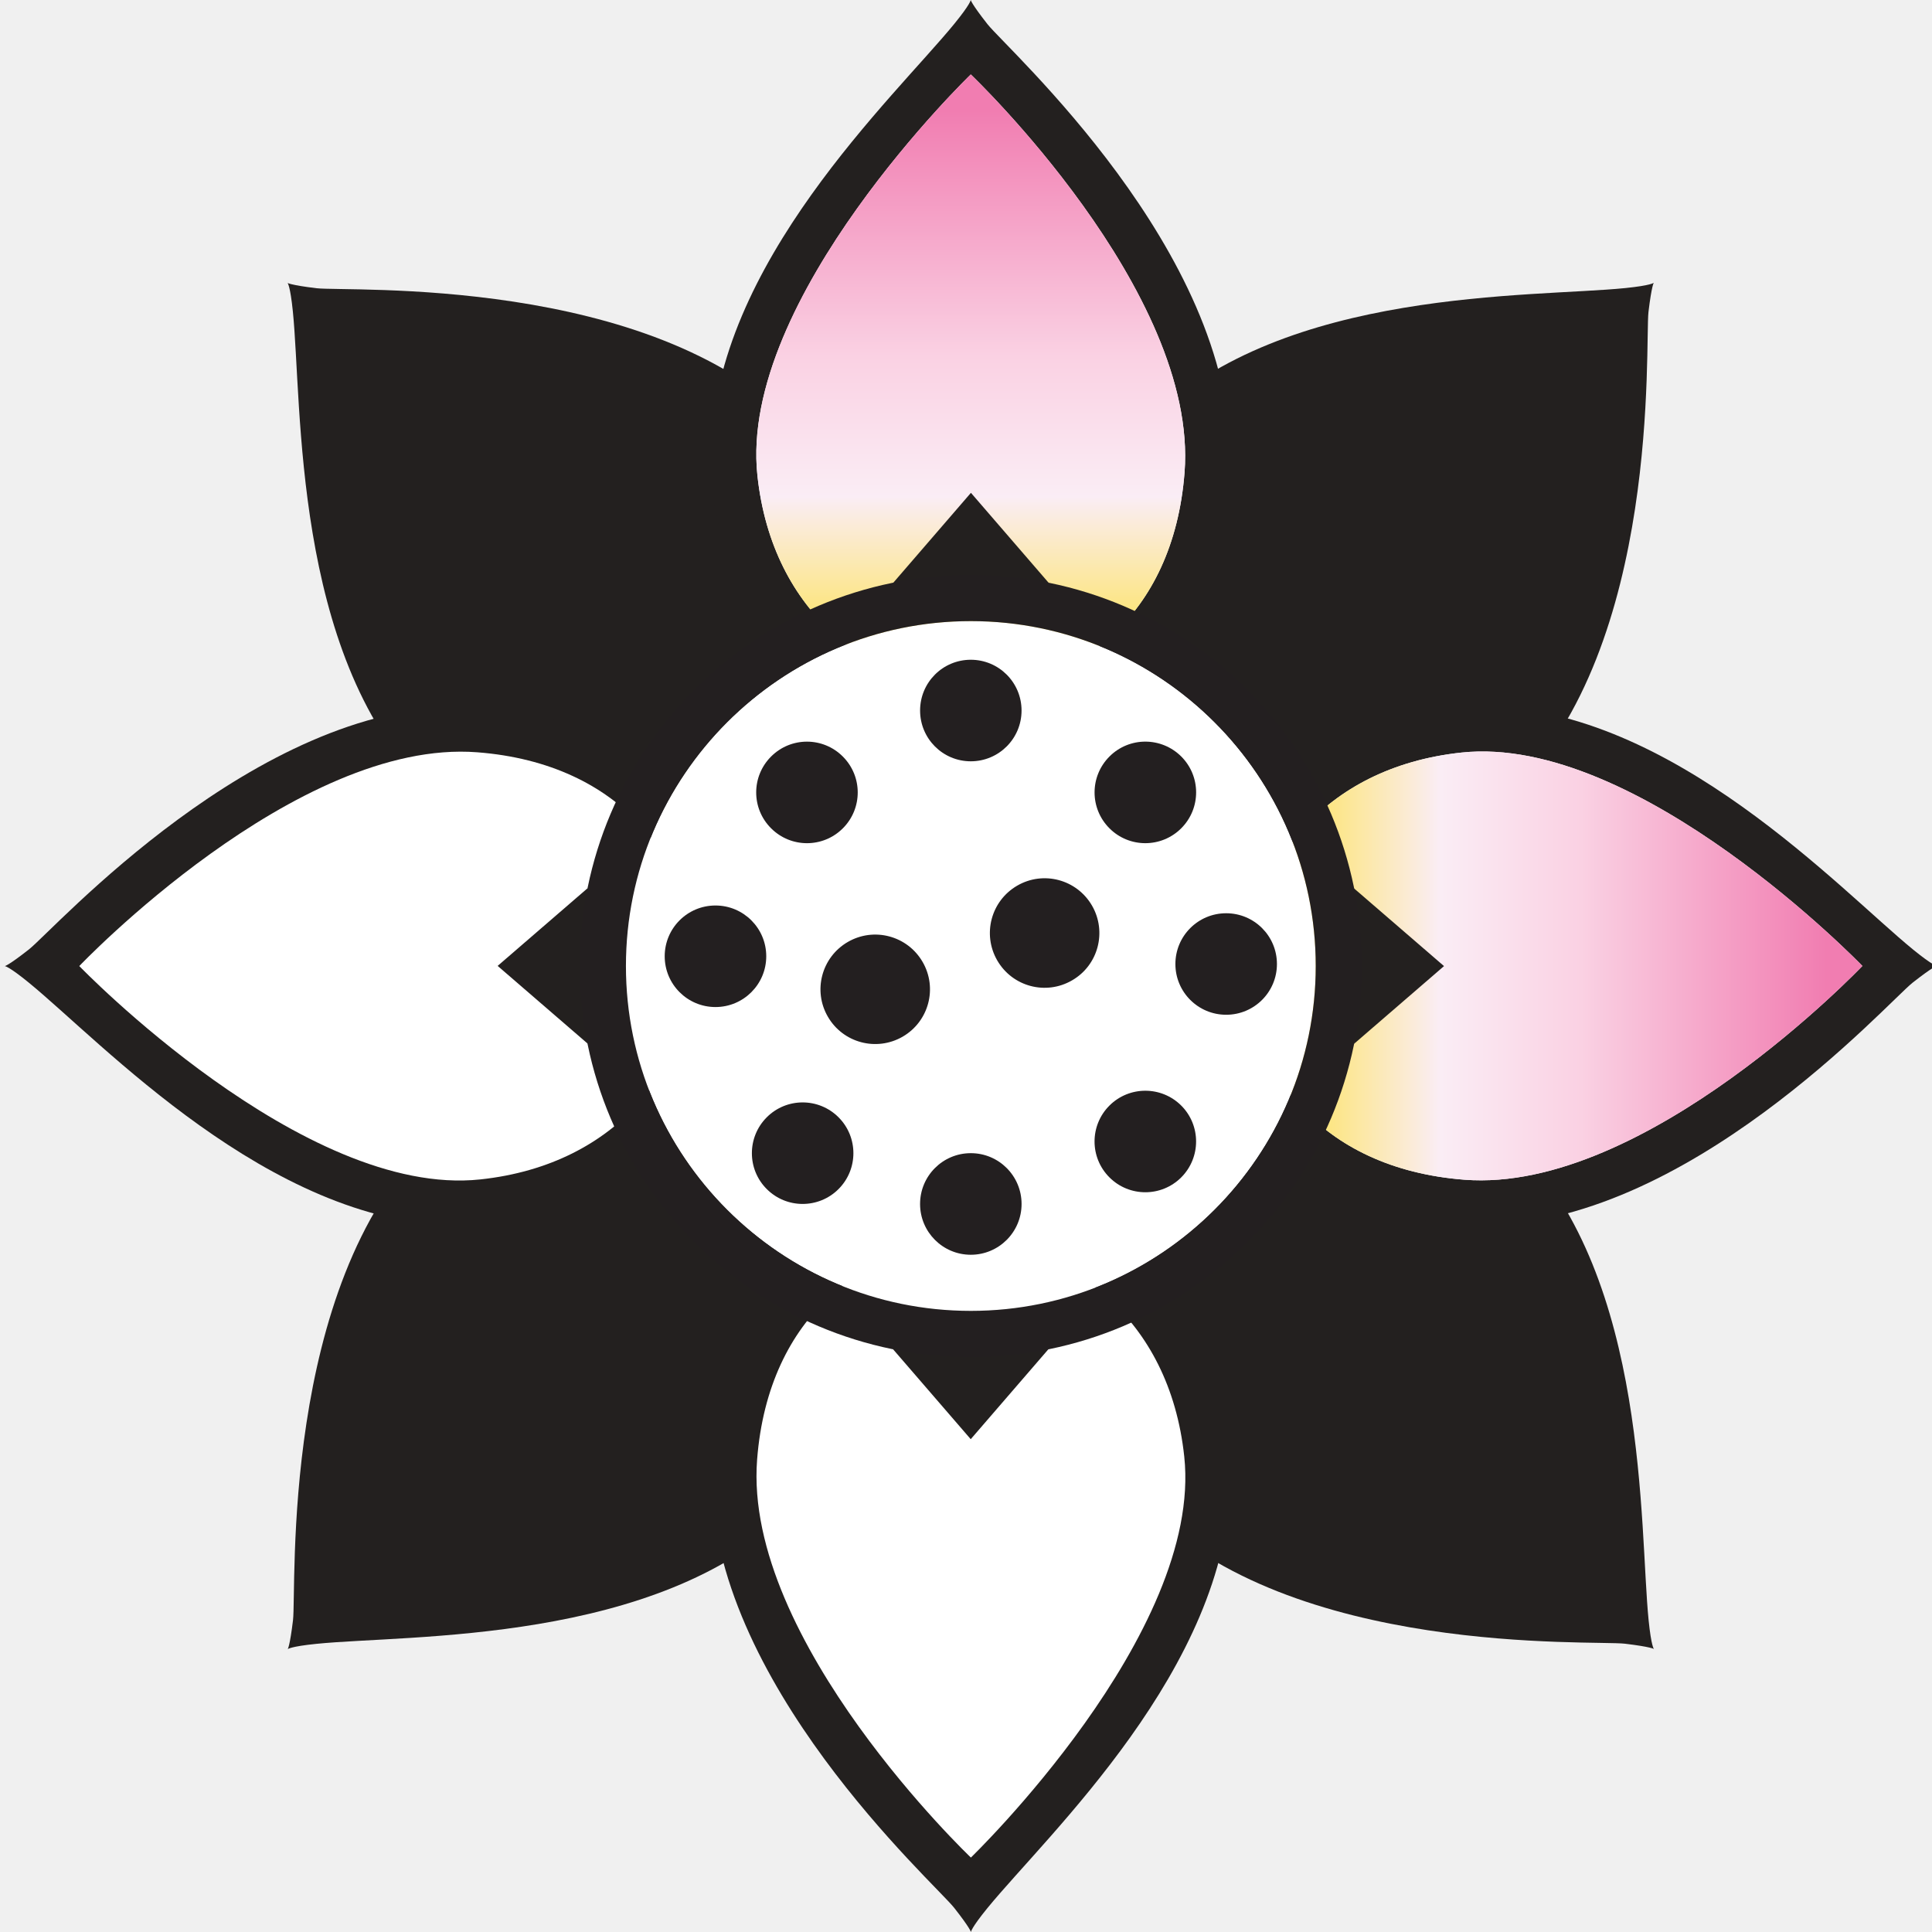
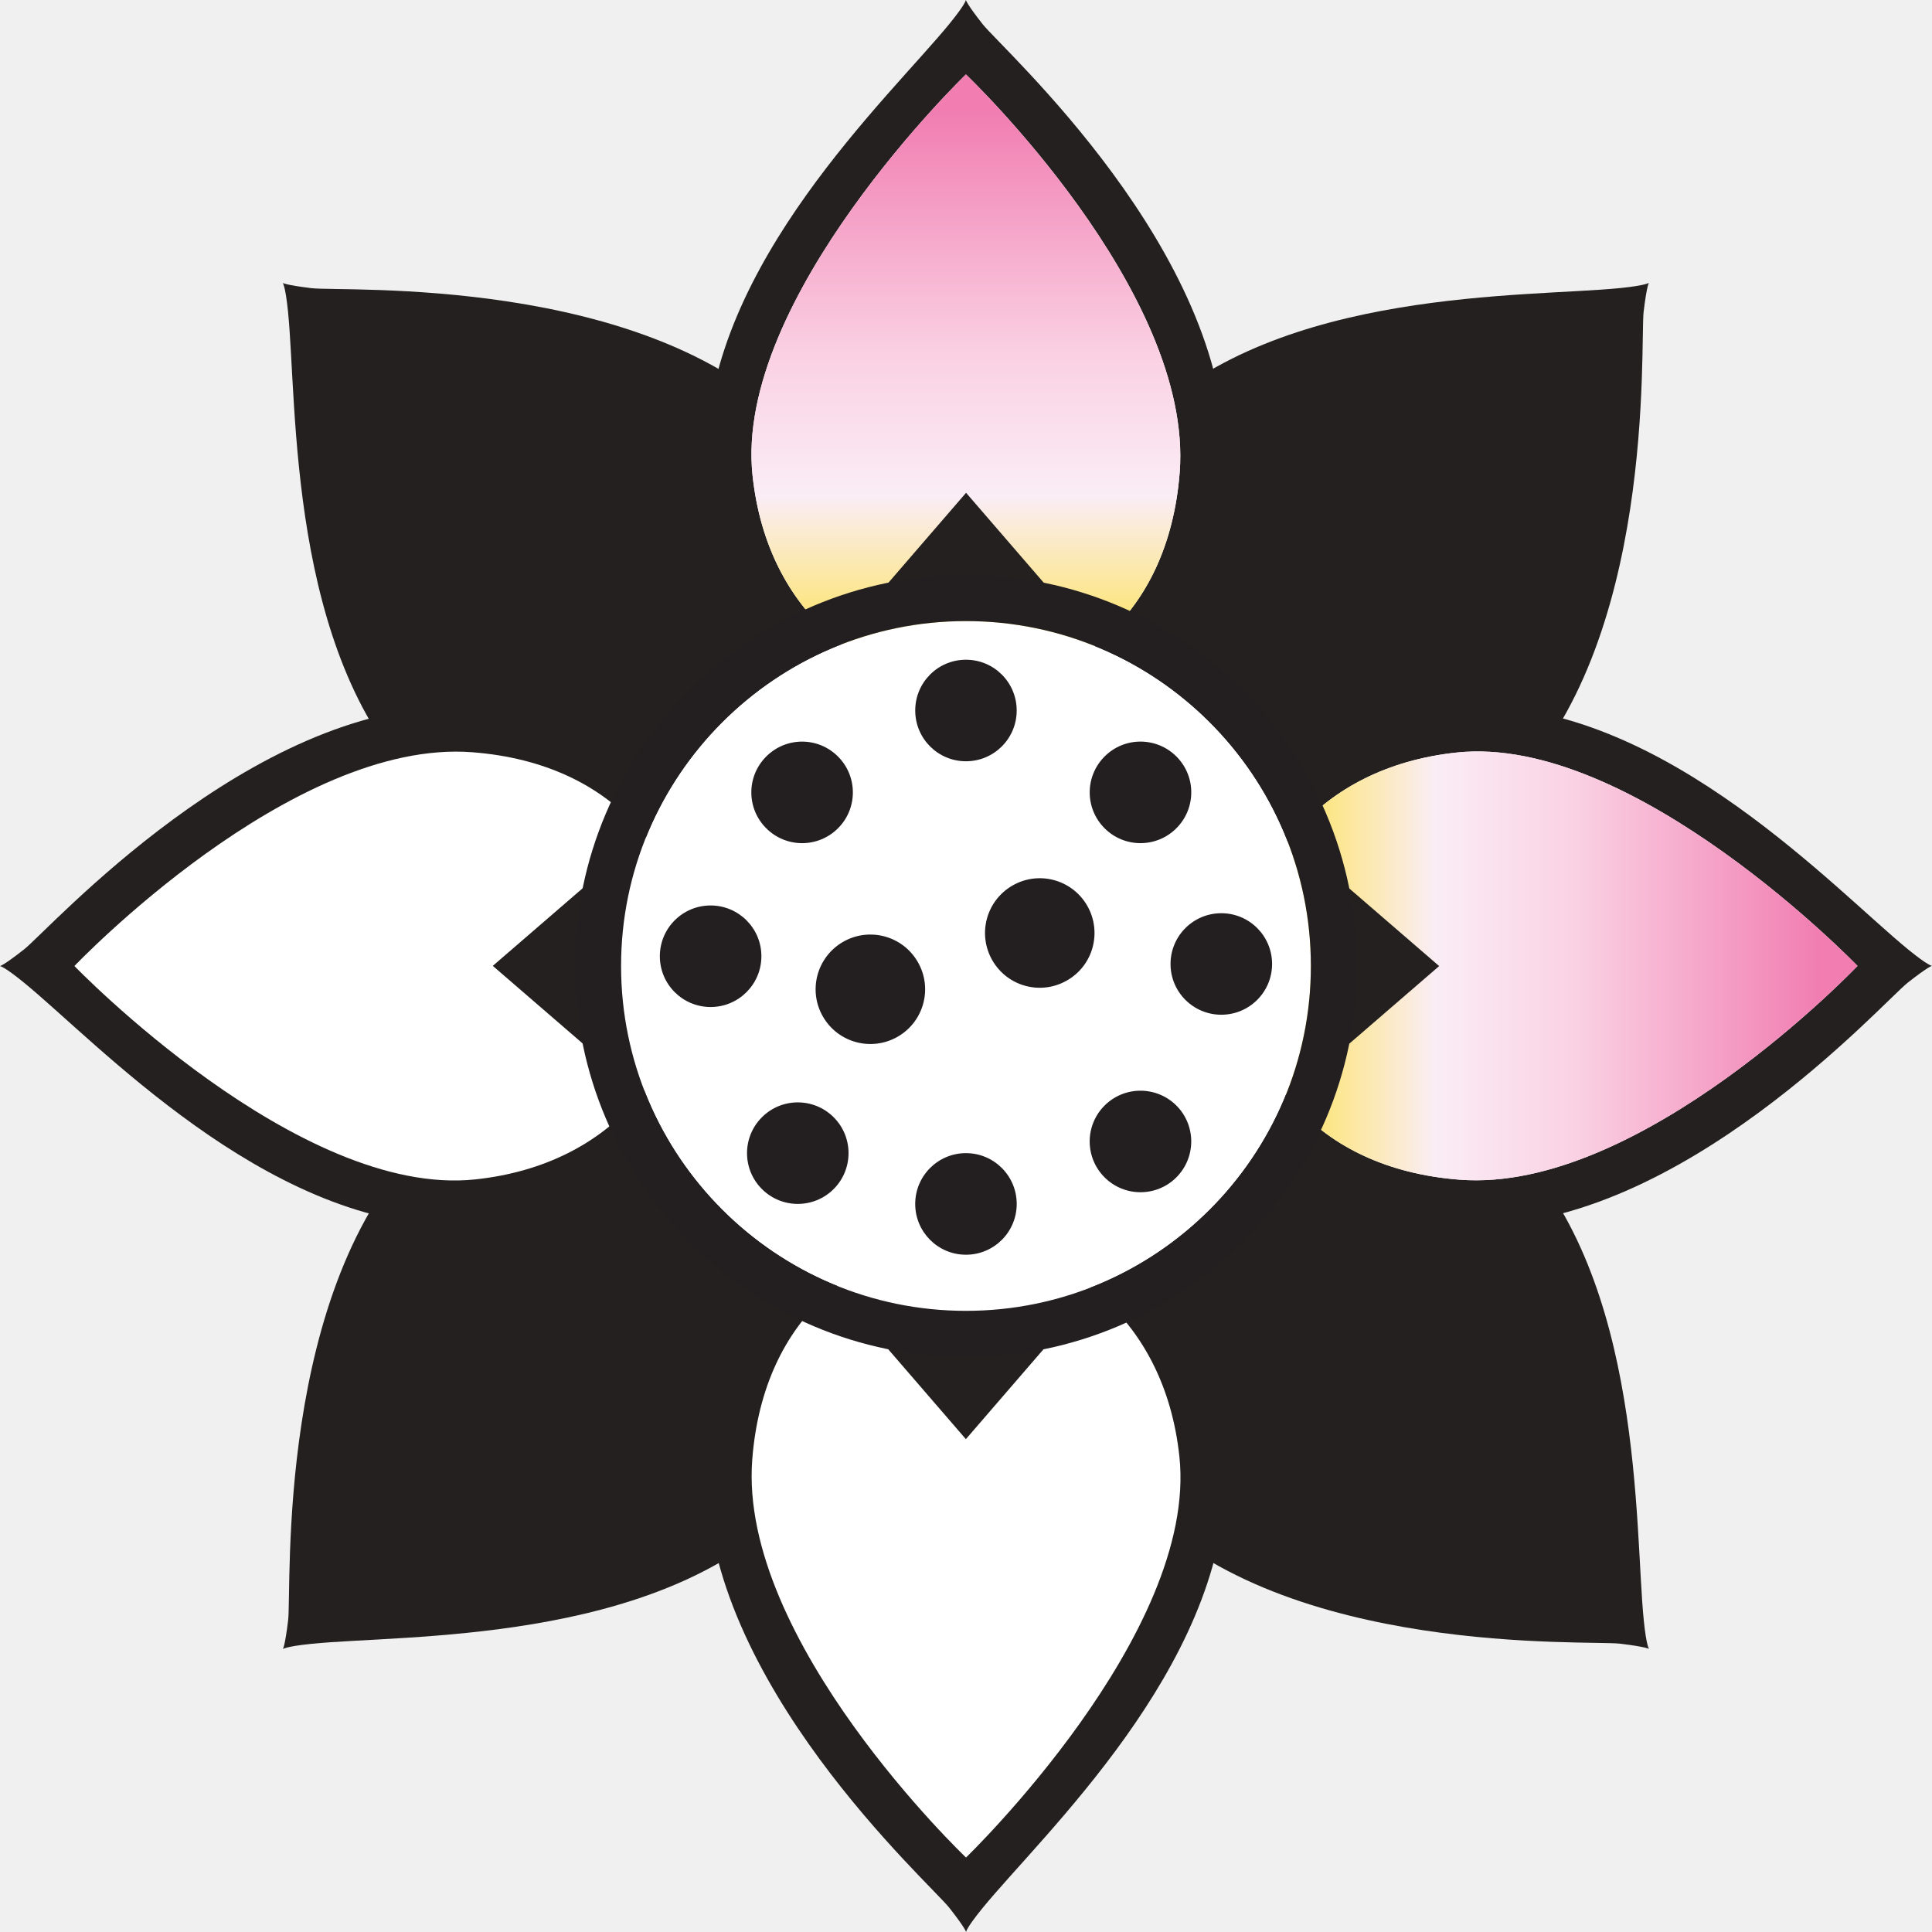
- <svg xmlns="http://www.w3.org/2000/svg" width="100%" height="100%" viewBox="0 0 400 400" version="1.1" xml:space="preserve" style="fill-rule:evenodd;clip-rule:evenodd;stroke-linejoin:round;stroke-miterlimit:2;">
-   <g id="Layer1" transform="matrix(1,0,0,1,1,0)">
-     <g>
-       <g transform="matrix(109.2497,0.031365,0.031365,-109.2497,74.14596,125.2279)">
-         <path d="M-0.143,0.61C-0.143,0.61 -0.138,0.605 -0.133,0.556C-0.115,0.378 -0.133,-0.088 0.114,-0.342C0.59,-0.831 1.304,-0.151 0.82,0.343C0.543,0.625 -0.026,0.593 -0.088,0.6C-0.138,0.606 -0.143,0.61 -0.143,0.61Z" style="fill:rgb(35,32,31);fill-rule:nonzero;" />
+ <svg xmlns="http://www.w3.org/2000/svg" width="400px" height="400px" version="1.1" xml:space="preserve" style="fill-rule:evenodd;clip-rule:evenodd;stroke-linejoin:round;stroke-miterlimit:2;">
+   <g transform="matrix(1,0,0,1,-1.006296,-0.006296)">
+     <g id="Layer1" transform="matrix(1,0,0,1,1,0)">
+       <g>
+         <g transform="matrix(109.2497,0.031365,0.031365,-109.2497,74.14596,125.2279)">
+           <path d="M-0.143,0.61C-0.143,0.61 -0.138,0.605 -0.133,0.556C-0.115,0.378 -0.133,-0.088 0.114,-0.342C0.59,-0.831 1.304,-0.151 0.82,0.343C0.543,0.625 -0.026,0.593 -0.088,0.6C-0.138,0.606 -0.143,0.61 -0.143,0.61Z" style="fill:rgb(35,32,31);fill-rule:nonzero;" />
+         </g>
+         <g transform="matrix(0.031365,-109.2497,-109.2497,-0.031365,125.2183,325.8308)">
+           <path d="M-0.143,0.61C-0.143,0.61 -0.138,0.605 -0.133,0.556C-0.115,0.378 -0.133,-0.088 0.114,-0.342C0.59,-0.831 1.304,-0.151 0.82,0.343C0.543,0.625 -0.026,0.593 -0.088,0.6C-0.138,0.606 -0.143,0.61 -0.143,0.61Z" style="fill:rgb(35,32,31);fill-rule:nonzero;" />
+         </g>
+         <g transform="matrix(-109.2497,-0.031365,-0.031365,109.2497,325.8212,274.7585)">
+           <path d="M-0.143,0.61C-0.143,0.61 -0.138,0.605 -0.133,0.556C-0.115,0.378 -0.133,-0.088 0.114,-0.342C0.59,-0.831 1.304,-0.151 0.82,0.343C0.543,0.625 -0.026,0.593 -0.088,0.6C-0.138,0.606 -0.143,0.61 -0.143,0.61Z" style="fill:rgb(35,32,31);fill-rule:nonzero;" />
+         </g>
+         <g transform="matrix(-0.031365,109.2497,109.2497,0.031365,274.7489,74.15558)">
+           <path d="M-0.143,0.61C-0.143,0.61 -0.138,0.605 -0.133,0.556C-0.115,0.378 -0.133,-0.088 0.114,-0.342C0.59,-0.831 1.304,-0.151 0.82,0.343C0.543,0.625 -0.026,0.593 -0.088,0.6C-0.138,0.606 -0.143,0.61 -0.143,0.61Z" style="fill:rgb(35,32,31);fill-rule:nonzero;" />
+         </g>
      </g>
-       <g transform="matrix(0.031365,-109.2497,-109.2497,-0.031365,125.2183,325.8308)">
-         <path d="M-0.143,0.61C-0.143,0.61 -0.138,0.605 -0.133,0.556C-0.115,0.378 -0.133,-0.088 0.114,-0.342C0.59,-0.831 1.304,-0.151 0.82,0.343C0.543,0.625 -0.026,0.593 -0.088,0.6C-0.138,0.606 -0.143,0.61 -0.143,0.61Z" style="fill:rgb(35,32,31);fill-rule:nonzero;" />
+       <g>
+         <g transform="matrix(77.27336,-77.22901,-77.22901,-77.27336,58.1523,236.1136)">
+           <path d="M-0.143,0.61C-0.143,0.61 -0.138,0.605 -0.133,0.556C-0.115,0.378 -0.133,-0.088 0.114,-0.342C0.59,-0.831 1.304,-0.151 0.82,0.343C0.543,0.625 -0.026,0.593 -0.088,0.6C-0.138,0.606 -0.143,0.61 -0.143,0.61Z" style="fill:rgb(35,32,31);fill-rule:nonzero;" />
+         </g>
+         <g transform="matrix(64.382,-64.34504,-64.34504,-64.382,60.52415,230.0809)">
+           <path d="M-0.117,0.584C-0.117,0.584 -0.13,-0.15 0.185,-0.404C0.682,-0.805 1.299,-0.216 0.867,0.288C0.598,0.602 -0.117,0.584 -0.117,0.584Z" style="fill:white;fill-rule:nonzero;" />
+         </g>
+         <g transform="matrix(-0.008856,30.84769,30.84769,0.008856,111.9391,183.4171)">
+           <path d="M0.537,-0.321L0.015,0.283L1.06,0.285L0.537,-0.321Z" style="fill:rgb(35,32,31);fill-rule:nonzero;" />
+         </g>
      </g>
-       <g transform="matrix(-109.2497,-0.031365,-0.031365,109.2497,325.8212,274.7585)">
-         <path d="M-0.143,0.61C-0.143,0.61 -0.138,0.605 -0.133,0.556C-0.115,0.378 -0.133,-0.088 0.114,-0.342C0.59,-0.831 1.304,-0.151 0.82,0.343C0.543,0.625 -0.026,0.593 -0.088,0.6C-0.138,0.606 -0.143,0.61 -0.143,0.61Z" style="fill:rgb(35,32,31);fill-rule:nonzero;" />
+       <g>
+         <g transform="matrix(-77.22901,-77.27336,-77.27336,77.22901,236.1136,341.8477)">
+           <path d="M-0.143,0.61C-0.143,0.61 -0.138,0.605 -0.133,0.556C-0.115,0.378 -0.133,-0.088 0.114,-0.342C0.59,-0.831 1.304,-0.151 0.82,0.343C0.543,0.625 -0.026,0.593 -0.088,0.6C-0.138,0.606 -0.143,0.61 -0.143,0.61Z" style="fill:rgb(35,32,31);fill-rule:nonzero;" />
+         </g>
+         <g transform="matrix(-64.34504,-64.382,-64.382,64.34504,230.0809,339.4759)">
+           <path d="M-0.117,0.584C-0.117,0.584 -0.13,-0.15 0.185,-0.404C0.682,-0.805 1.299,-0.216 0.867,0.288C0.598,0.602 -0.117,0.584 -0.117,0.584Z" style="fill:white;fill-rule:nonzero;" />
+         </g>
+         <g transform="matrix(30.84769,0.008856,0.008856,-30.84769,183.4171,288.0609)">
+           <path d="M0.537,-0.321L0.015,0.283L1.06,0.285L0.537,-0.321Z" style="fill:rgb(35,32,31);fill-rule:nonzero;" />
+         </g>
      </g>
-       <g transform="matrix(-0.031365,109.2497,109.2497,0.031365,274.7489,74.15558)">
-         <path d="M-0.143,0.61C-0.143,0.61 -0.138,0.605 -0.133,0.556C-0.115,0.378 -0.133,-0.088 0.114,-0.342C0.59,-0.831 1.304,-0.151 0.82,0.343C0.543,0.625 -0.026,0.593 -0.088,0.6C-0.138,0.606 -0.143,0.61 -0.143,0.61Z" style="fill:rgb(35,32,31);fill-rule:nonzero;" />
+       <g>
+         <g transform="matrix(-77.27336,77.22901,77.22901,77.27336,341.8477,163.8864)">
+           <path d="M-0.143,0.61C-0.143,0.61 -0.138,0.605 -0.133,0.556C-0.115,0.378 -0.133,-0.088 0.114,-0.342C0.59,-0.831 1.304,-0.151 0.82,0.343C0.543,0.625 -0.026,0.593 -0.088,0.6C-0.138,0.606 -0.143,0.61 -0.143,0.61Z" style="fill:rgb(35,32,31);fill-rule:nonzero;" />
+         </g>
+         <g transform="matrix(-64.382,64.34504,64.34504,64.382,339.4759,169.9191)">
+           <path d="M-0.117,0.584C-0.117,0.584 -0.13,-0.15 0.185,-0.404C0.682,-0.805 1.299,-0.216 0.867,0.288C0.598,0.602 -0.117,0.584 -0.117,0.584Z" style="fill:white;fill-rule:nonzero;" />
+         </g>
+         <g transform="matrix(-64.382,64.34504,64.34504,64.382,339.4759,169.9191)">
+           <path d="M-0.117,0.584C-0.117,0.584 -0.13,-0.15 0.185,-0.404C0.682,-0.805 1.299,-0.216 0.867,0.288C0.598,0.602 -0.117,0.584 -0.117,0.584Z" style="fill:url(#_Linear1);fill-rule:nonzero;" />
+         </g>
+         <g transform="matrix(0.008856,-30.84769,-30.84769,-0.008856,288.0609,216.5829)">
+           <path d="M0.537,-0.321L0.015,0.283L1.06,0.285L0.537,-0.321Z" style="fill:rgb(35,32,31);fill-rule:nonzero;" />
+         </g>
      </g>
-     </g>
-     <g>
-       <g transform="matrix(77.27336,-77.22901,-77.22901,-77.27336,58.1523,236.1136)">
-         <path d="M-0.143,0.61C-0.143,0.61 -0.138,0.605 -0.133,0.556C-0.115,0.378 -0.133,-0.088 0.114,-0.342C0.59,-0.831 1.304,-0.151 0.82,0.343C0.543,0.625 -0.026,0.593 -0.088,0.6C-0.138,0.606 -0.143,0.61 -0.143,0.61Z" style="fill:rgb(35,32,31);fill-rule:nonzero;" />
+       <g>
+         <g transform="matrix(77.22901,77.27336,77.27336,-77.22901,163.8864,58.1523)">
+           <path d="M-0.143,0.61C-0.143,0.61 -0.138,0.605 -0.133,0.556C-0.115,0.378 -0.133,-0.088 0.114,-0.342C0.59,-0.831 1.304,-0.151 0.82,0.343C0.543,0.625 -0.026,0.593 -0.088,0.6C-0.138,0.606 -0.143,0.61 -0.143,0.61Z" style="fill:rgb(35,32,31);fill-rule:nonzero;" />
+         </g>
+         <g transform="matrix(64.34504,64.382,64.382,-64.34504,169.9191,60.52415)">
+           <path d="M-0.117,0.584C-0.117,0.584 -0.13,-0.15 0.185,-0.404C0.682,-0.805 1.299,-0.216 0.867,0.288C0.598,0.602 -0.117,0.584 -0.117,0.584Z" style="fill:white;fill-rule:nonzero;" />
+         </g>
+         <g transform="matrix(64.34504,64.382,64.382,-64.34504,169.9191,60.52415)">
+           <path d="M-0.117,0.584C-0.117,0.584 -0.13,-0.15 0.185,-0.404C0.682,-0.805 1.299,-0.216 0.867,0.288C0.598,0.602 -0.117,0.584 -0.117,0.584Z" style="fill:url(#_Linear2);fill-rule:nonzero;" />
+         </g>
+         <g transform="matrix(-30.84769,-0.008856,-0.008856,30.84769,216.5829,111.9391)">
+           <path d="M0.537,-0.321L0.015,0.283L1.06,0.285L0.537,-0.321Z" style="fill:rgb(35,32,31);fill-rule:nonzero;" />
+         </g>
      </g>
-       <g transform="matrix(64.382,-64.34504,-64.34504,-64.382,60.52415,230.0809)">
-         <path d="M-0.117,0.584C-0.117,0.584 -0.13,-0.15 0.185,-0.404C0.682,-0.805 1.299,-0.216 0.867,0.288C0.598,0.602 -0.117,0.584 -0.117,0.584Z" style="fill:white;fill-rule:nonzero;" />
-       </g>
-       <g transform="matrix(-0.008856,30.84769,30.84769,0.008856,111.9391,183.4171)">
-         <path d="M0.537,-0.321L0.015,0.283L1.06,0.285L0.537,-0.321Z" style="fill:rgb(35,32,31);fill-rule:nonzero;" />
-       </g>
-     </g>
-     <g>
-       <g transform="matrix(-77.22901,-77.27336,-77.27336,77.22901,236.1136,341.8477)">
-         <path d="M-0.143,0.61C-0.143,0.61 -0.138,0.605 -0.133,0.556C-0.115,0.378 -0.133,-0.088 0.114,-0.342C0.59,-0.831 1.304,-0.151 0.82,0.343C0.543,0.625 -0.026,0.593 -0.088,0.6C-0.138,0.606 -0.143,0.61 -0.143,0.61Z" style="fill:rgb(35,32,31);fill-rule:nonzero;" />
-       </g>
-       <g transform="matrix(-64.34504,-64.382,-64.382,64.34504,230.0809,339.4759)">
-         <path d="M-0.117,0.584C-0.117,0.584 -0.13,-0.15 0.185,-0.404C0.682,-0.805 1.299,-0.216 0.867,0.288C0.598,0.602 -0.117,0.584 -0.117,0.584Z" style="fill:white;fill-rule:nonzero;" />
-       </g>
-       <g transform="matrix(30.84769,0.008856,0.008856,-30.84769,183.4171,288.0609)">
-         <path d="M0.537,-0.321L0.015,0.283L1.06,0.285L0.537,-0.321Z" style="fill:rgb(35,32,31);fill-rule:nonzero;" />
-       </g>
-     </g>
-     <g>
-       <g transform="matrix(-77.27336,77.22901,77.22901,77.27336,341.8477,163.8864)">
-         <path d="M-0.143,0.61C-0.143,0.61 -0.138,0.605 -0.133,0.556C-0.115,0.378 -0.133,-0.088 0.114,-0.342C0.59,-0.831 1.304,-0.151 0.82,0.343C0.543,0.625 -0.026,0.593 -0.088,0.6C-0.138,0.606 -0.143,0.61 -0.143,0.61Z" style="fill:rgb(35,32,31);fill-rule:nonzero;" />
-       </g>
-       <g transform="matrix(-64.382,64.34504,64.34504,64.382,339.4759,169.9191)">
-         <path d="M-0.117,0.584C-0.117,0.584 -0.13,-0.15 0.185,-0.404C0.682,-0.805 1.299,-0.216 0.867,0.288C0.598,0.602 -0.117,0.584 -0.117,0.584Z" style="fill:white;fill-rule:nonzero;" />
-       </g>
-       <g transform="matrix(-64.382,64.34504,64.34504,64.382,339.4759,169.9191)">
-         <path d="M-0.117,0.584C-0.117,0.584 -0.13,-0.15 0.185,-0.404C0.682,-0.805 1.299,-0.216 0.867,0.288C0.598,0.602 -0.117,0.584 -0.117,0.584Z" style="fill:url(#_Linear1);fill-rule:nonzero;" />
-       </g>
-       <g transform="matrix(0.008856,-30.84769,-30.84769,-0.008856,288.0609,216.5829)">
-         <path d="M0.537,-0.321L0.015,0.283L1.06,0.285L0.537,-0.321Z" style="fill:rgb(35,32,31);fill-rule:nonzero;" />
-       </g>
-     </g>
-     <g>
-       <g transform="matrix(77.22901,77.27336,77.27336,-77.22901,163.8864,58.1523)">
-         <path d="M-0.143,0.61C-0.143,0.61 -0.138,0.605 -0.133,0.556C-0.115,0.378 -0.133,-0.088 0.114,-0.342C0.59,-0.831 1.304,-0.151 0.82,0.343C0.543,0.625 -0.026,0.593 -0.088,0.6C-0.138,0.606 -0.143,0.61 -0.143,0.61Z" style="fill:rgb(35,32,31);fill-rule:nonzero;" />
-       </g>
-       <g transform="matrix(64.34504,64.382,64.382,-64.34504,169.9191,60.52415)">
-         <path d="M-0.117,0.584C-0.117,0.584 -0.13,-0.15 0.185,-0.404C0.682,-0.805 1.299,-0.216 0.867,0.288C0.598,0.602 -0.117,0.584 -0.117,0.584Z" style="fill:white;fill-rule:nonzero;" />
-       </g>
-       <g transform="matrix(64.34504,64.382,64.382,-64.34504,169.9191,60.52415)">
-         <path d="M-0.117,0.584C-0.117,0.584 -0.13,-0.15 0.185,-0.404C0.682,-0.805 1.299,-0.216 0.867,0.288C0.598,0.602 -0.117,0.584 -0.117,0.584Z" style="fill:url(#_Linear2);fill-rule:nonzero;" />
-       </g>
-       <g transform="matrix(-30.84769,-0.008856,-0.008856,30.84769,216.5829,111.9391)">
-         <path d="M0.537,-0.321L0.015,0.283L1.06,0.285L0.537,-0.321Z" style="fill:rgb(35,32,31);fill-rule:nonzero;" />
-       </g>
-     </g>
-     <g>
-       <g transform="matrix(-8.342978,0,0,8.342978,200,271.4075)">
-         <path d="M0,-17.118C4.719,-17.118 8.559,-13.278 8.559,-8.558C8.559,-3.84 4.719,0 0,0C-4.719,0 -8.559,-3.84 -8.559,-8.558C-8.559,-13.278 -4.719,-17.118 0,-17.118" style="fill:white;fill-rule:nonzero;" />
-       </g>
-       <g transform="matrix(8.342978,0,0,8.342978,200,280.9644)">
-         <path d="M0,-19.409C-5.351,-19.409 -9.705,-15.055 -9.705,-9.704C-9.705,-4.354 -5.351,0 0,0C5.351,0 9.705,-4.354 9.705,-9.704C9.705,-15.055 5.351,-19.409 0,-19.409M0,-1.146C-4.719,-1.146 -8.559,-4.985 -8.559,-9.704C-8.559,-14.424 -4.719,-18.263 0,-18.263C4.719,-18.263 8.559,-14.424 8.559,-9.704C8.559,-4.985 4.719,-1.146 0,-1.146" style="fill:rgb(35,31,32);fill-rule:nonzero;" />
-       </g>
-       <g transform="matrix(0,-8.342978,-8.342978,0,199.9983,136.6034)">
-         <path d="M-1.259,-1.259C-1.955,-1.259 -2.519,-0.696 -2.519,0.001C-2.519,0.697 -1.955,1.259 -1.259,1.259C-0.563,1.259 0.001,0.697 0.001,0.001C0.001,-0.696 -0.563,-1.259 -1.259,-1.259" style="fill:rgb(35,31,32);fill-rule:nonzero;" />
-       </g>
-       <g transform="matrix(0,-8.342978,-8.342978,0,200.0025,238.7598)">
-         <path d="M-1.26,-1.259C-0.564,-1.259 0.001,-0.696 0.001,0.001C0.001,0.697 -0.564,1.26 -1.26,1.26C-1.955,1.26 -2.52,0.697 -2.52,0.001C-2.52,-0.696 -1.955,-1.259 -1.26,-1.259" style="fill:rgb(35,31,32);fill-rule:nonzero;" />
-       </g>
-       <g transform="matrix(-8.342978,0,0,8.342978,147.1314,208.4982)">
-         <path d="M0,-2.52C-0.695,-2.52 -1.26,-1.957 -1.26,-1.26C-1.26,-0.564 -0.695,0 0,0C0.696,0 1.26,-0.564 1.26,-1.26C1.26,-1.957 0.696,-2.52 0,-2.52" style="fill:rgb(35,31,32);fill-rule:nonzero;" />
-       </g>
-       <g transform="matrix(-8.342978,0,0,8.342978,252.8644,210.095)">
-         <path d="M0,-2.519C0.696,-2.519 1.26,-1.956 1.26,-1.259C1.26,-0.563 0.696,0 0,0C-0.696,0 -1.26,-0.563 -1.26,-1.259C-1.26,-1.956 -0.696,-2.519 0,-2.519" style="fill:rgb(35,31,32);fill-rule:nonzero;" />
-       </g>
-       <g transform="matrix(-5.899376,-5.899376,-5.899376,5.899376,155.564,164.0551)">
-         <path d="M-0.892,-2.149C-1.588,-2.149 -2.151,-1.586 -2.151,-0.89C-2.151,-0.194 -1.588,0.369 -0.892,0.369C-0.195,0.37 0.368,-0.193 0.368,-0.891C0.368,-1.587 -0.195,-2.15 -0.892,-2.149" style="fill:rgb(35,31,32);fill-rule:nonzero;" />
-       </g>
-       <g transform="matrix(-5.899376,-5.899376,-5.899376,5.899376,225.6111,236.3366)">
-         <path d="M-0.891,-2.152C-0.196,-2.151 0.368,-1.588 0.369,-0.892C0.369,-0.196 -0.194,0.368 -0.891,0.368C-1.587,0.368 -2.151,-0.196 -2.151,-0.892C-2.15,-1.588 -1.586,-2.152 -0.891,-2.152" style="fill:rgb(35,31,32);fill-rule:nonzero;" />
-       </g>
-       <g transform="matrix(-5.899376,5.899376,5.899376,5.899376,175.6874,238.7531)">
-         <path d="M0.891,-2.15C0.195,-2.151 -0.369,-1.586 -0.369,-0.891C-0.369,-0.195 0.195,0.369 0.891,0.369C1.586,0.369 2.151,-0.195 2.15,-0.891C2.151,-1.586 1.586,-2.15 0.891,-2.15" style="fill:rgb(35,31,32);fill-rule:nonzero;" />
-       </g>
-       <g transform="matrix(-7.216936,4.185823,4.185823,7.216936,190.0413,210.457)">
-         <path d="M0.681,-2.533C-0.069,-2.533 -0.677,-1.926 -0.677,-1.174C-0.677,-0.424 -0.07,0.183 0.681,0.183C1.432,0.182 2.04,-0.426 2.039,-1.176C2.04,-1.926 1.431,-2.533 0.681,-2.533" style="fill:rgb(35,31,32);fill-rule:nonzero;" />
-       </g>
-       <g transform="matrix(-5.89772,5.901032,5.901032,5.89772,246.6423,164.0517)">
-         <path d="M0.891,-2.15C1.587,-2.15 2.151,-1.587 2.151,-0.891C2.152,-0.195 1.588,0.369 0.891,0.369C0.195,0.369 -0.369,-0.194 -0.369,-0.89C-0.368,-1.586 0.194,-2.151 0.891,-2.15" style="fill:rgb(35,31,32);fill-rule:nonzero;" />
-       </g>
-       <g transform="matrix(-7.216936,4.185823,4.185823,7.216936,225.1181,198.8055)">
-         <path d="M0.681,-2.534C1.432,-2.534 2.039,-1.927 2.04,-1.176C2.04,-0.424 1.433,0.183 0.681,0.182C-0.068,0.184 -0.676,-0.424 -0.677,-1.175C-0.677,-1.927 -0.069,-2.535 0.681,-2.534" style="fill:rgb(35,31,32);fill-rule:nonzero;" />
+       <g>
+         <g transform="matrix(-8.342978,0,0,8.342978,200,271.4075)">
+           <path d="M0,-17.118C4.719,-17.118 8.559,-13.278 8.559,-8.558C8.559,-3.84 4.719,0 0,0C-4.719,0 -8.559,-3.84 -8.559,-8.558C-8.559,-13.278 -4.719,-17.118 0,-17.118" style="fill:white;fill-rule:nonzero;" />
+         </g>
+         <g transform="matrix(8.342978,0,0,8.342978,200,280.9644)">
+           <path d="M0,-19.409C-5.351,-19.409 -9.705,-15.055 -9.705,-9.704C-9.705,-4.354 -5.351,0 0,0C5.351,0 9.705,-4.354 9.705,-9.704C9.705,-15.055 5.351,-19.409 0,-19.409M0,-1.146C-4.719,-1.146 -8.559,-4.985 -8.559,-9.704C-8.559,-14.424 -4.719,-18.263 0,-18.263C4.719,-18.263 8.559,-14.424 8.559,-9.704C8.559,-4.985 4.719,-1.146 0,-1.146" style="fill:rgb(35,31,32);fill-rule:nonzero;" />
+         </g>
+         <g transform="matrix(0,-8.342978,-8.342978,0,199.9983,136.6034)">
+           <path d="M-1.259,-1.259C-1.955,-1.259 -2.519,-0.696 -2.519,0.001C-2.519,0.697 -1.955,1.259 -1.259,1.259C-0.563,1.259 0.001,0.697 0.001,0.001C0.001,-0.696 -0.563,-1.259 -1.259,-1.259" style="fill:rgb(35,31,32);fill-rule:nonzero;" />
+         </g>
+         <g transform="matrix(0,-8.342978,-8.342978,0,200.0025,238.7598)">
+           <path d="M-1.26,-1.259C-0.564,-1.259 0.001,-0.696 0.001,0.001C0.001,0.697 -0.564,1.26 -1.26,1.26C-1.955,1.26 -2.52,0.697 -2.52,0.001C-2.52,-0.696 -1.955,-1.259 -1.26,-1.259" style="fill:rgb(35,31,32);fill-rule:nonzero;" />
+         </g>
+         <g transform="matrix(-8.342978,0,0,8.342978,147.1314,208.4982)">
+           <path d="M0,-2.52C-0.695,-2.52 -1.26,-1.957 -1.26,-1.26C-1.26,-0.564 -0.695,0 0,0C0.696,0 1.26,-0.564 1.26,-1.26C1.26,-1.957 0.696,-2.52 0,-2.52" style="fill:rgb(35,31,32);fill-rule:nonzero;" />
+         </g>
+         <g transform="matrix(-8.342978,0,0,8.342978,252.8644,210.095)">
+           <path d="M0,-2.519C0.696,-2.519 1.26,-1.956 1.26,-1.259C1.26,-0.563 0.696,0 0,0C-0.696,0 -1.26,-0.563 -1.26,-1.259C-1.26,-1.956 -0.696,-2.519 0,-2.519" style="fill:rgb(35,31,32);fill-rule:nonzero;" />
+         </g>
+         <g transform="matrix(-5.899376,-5.899376,-5.899376,5.899376,155.564,164.0551)">
+           <path d="M-0.892,-2.149C-1.588,-2.149 -2.151,-1.586 -2.151,-0.89C-2.151,-0.194 -1.588,0.369 -0.892,0.369C-0.195,0.37 0.368,-0.193 0.368,-0.891C0.368,-1.587 -0.195,-2.15 -0.892,-2.149" style="fill:rgb(35,31,32);fill-rule:nonzero;" />
+         </g>
+         <g transform="matrix(-5.899376,-5.899376,-5.899376,5.899376,225.6111,236.3366)">
+           <path d="M-0.891,-2.152C-0.196,-2.151 0.368,-1.588 0.369,-0.892C0.369,-0.196 -0.194,0.368 -0.891,0.368C-1.587,0.368 -2.151,-0.196 -2.151,-0.892C-2.15,-1.588 -1.586,-2.152 -0.891,-2.152" style="fill:rgb(35,31,32);fill-rule:nonzero;" />
+         </g>
+         <g transform="matrix(-5.899376,5.899376,5.899376,5.899376,175.6874,238.7531)">
+           <path d="M0.891,-2.15C0.195,-2.151 -0.369,-1.586 -0.369,-0.891C-0.369,-0.195 0.195,0.369 0.891,0.369C1.586,0.369 2.151,-0.195 2.15,-0.891C2.151,-1.586 1.586,-2.15 0.891,-2.15" style="fill:rgb(35,31,32);fill-rule:nonzero;" />
+         </g>
+         <g transform="matrix(-7.216936,4.185823,4.185823,7.216936,190.0413,210.457)">
+           <path d="M0.681,-2.533C-0.069,-2.533 -0.677,-1.926 -0.677,-1.174C-0.677,-0.424 -0.07,0.183 0.681,0.183C1.432,0.182 2.04,-0.426 2.039,-1.176C2.04,-1.926 1.431,-2.533 0.681,-2.533" style="fill:rgb(35,31,32);fill-rule:nonzero;" />
+         </g>
+         <g transform="matrix(-5.89772,5.901032,5.901032,5.89772,246.6423,164.0517)">
+           <path d="M0.891,-2.15C1.587,-2.15 2.151,-1.587 2.151,-0.891C2.152,-0.195 1.588,0.369 0.891,0.369C0.195,0.369 -0.369,-0.194 -0.369,-0.89C-0.368,-1.586 0.194,-2.151 0.891,-2.15" style="fill:rgb(35,31,32);fill-rule:nonzero;" />
+         </g>
+         <g transform="matrix(-7.216936,4.185823,4.185823,7.216936,225.1181,198.8055)">
+           <path d="M0.681,-2.534C1.432,-2.534 2.039,-1.927 2.04,-1.176C2.04,-0.424 1.433,0.183 0.681,0.182C-0.068,0.184 -0.676,-0.424 -0.677,-1.175C-0.677,-1.927 -0.069,-2.535 0.681,-2.534" style="fill:rgb(35,31,32);fill-rule:nonzero;" />
+         </g>
      </g>
    </g>
  </g>
  <defs>
    <linearGradient id="_Linear1" x1="0" y1="0" x2="1" y2="0" gradientUnits="userSpaceOnUse" gradientTransform="matrix(-0.841811,0.841811,0.841811,0.841811,0.798167,-0.298183)">
      <stop offset="0" style="stop-color:rgb(253,228,107);stop-opacity:1" />
      <stop offset="0.26" style="stop-color:rgb(250,237,245);stop-opacity:1" />
      <stop offset="0.53" style="stop-color:rgb(250,209,227);stop-opacity:1" />
      <stop offset="1" style="stop-color:rgb(241,125,177);stop-opacity:1" />
    </linearGradient>
    <linearGradient id="_Linear2" x1="0" y1="0" x2="1" y2="0" gradientUnits="userSpaceOnUse" gradientTransform="matrix(-0.841811,0.841811,0.841811,0.841811,0.798167,-0.298183)">
      <stop offset="0" style="stop-color:rgb(253,228,107);stop-opacity:1" />
      <stop offset="0.26" style="stop-color:rgb(250,237,245);stop-opacity:1" />
      <stop offset="0.53" style="stop-color:rgb(250,209,227);stop-opacity:1" />
      <stop offset="1" style="stop-color:rgb(241,125,177);stop-opacity:1" />
    </linearGradient>
  </defs>
</svg>
